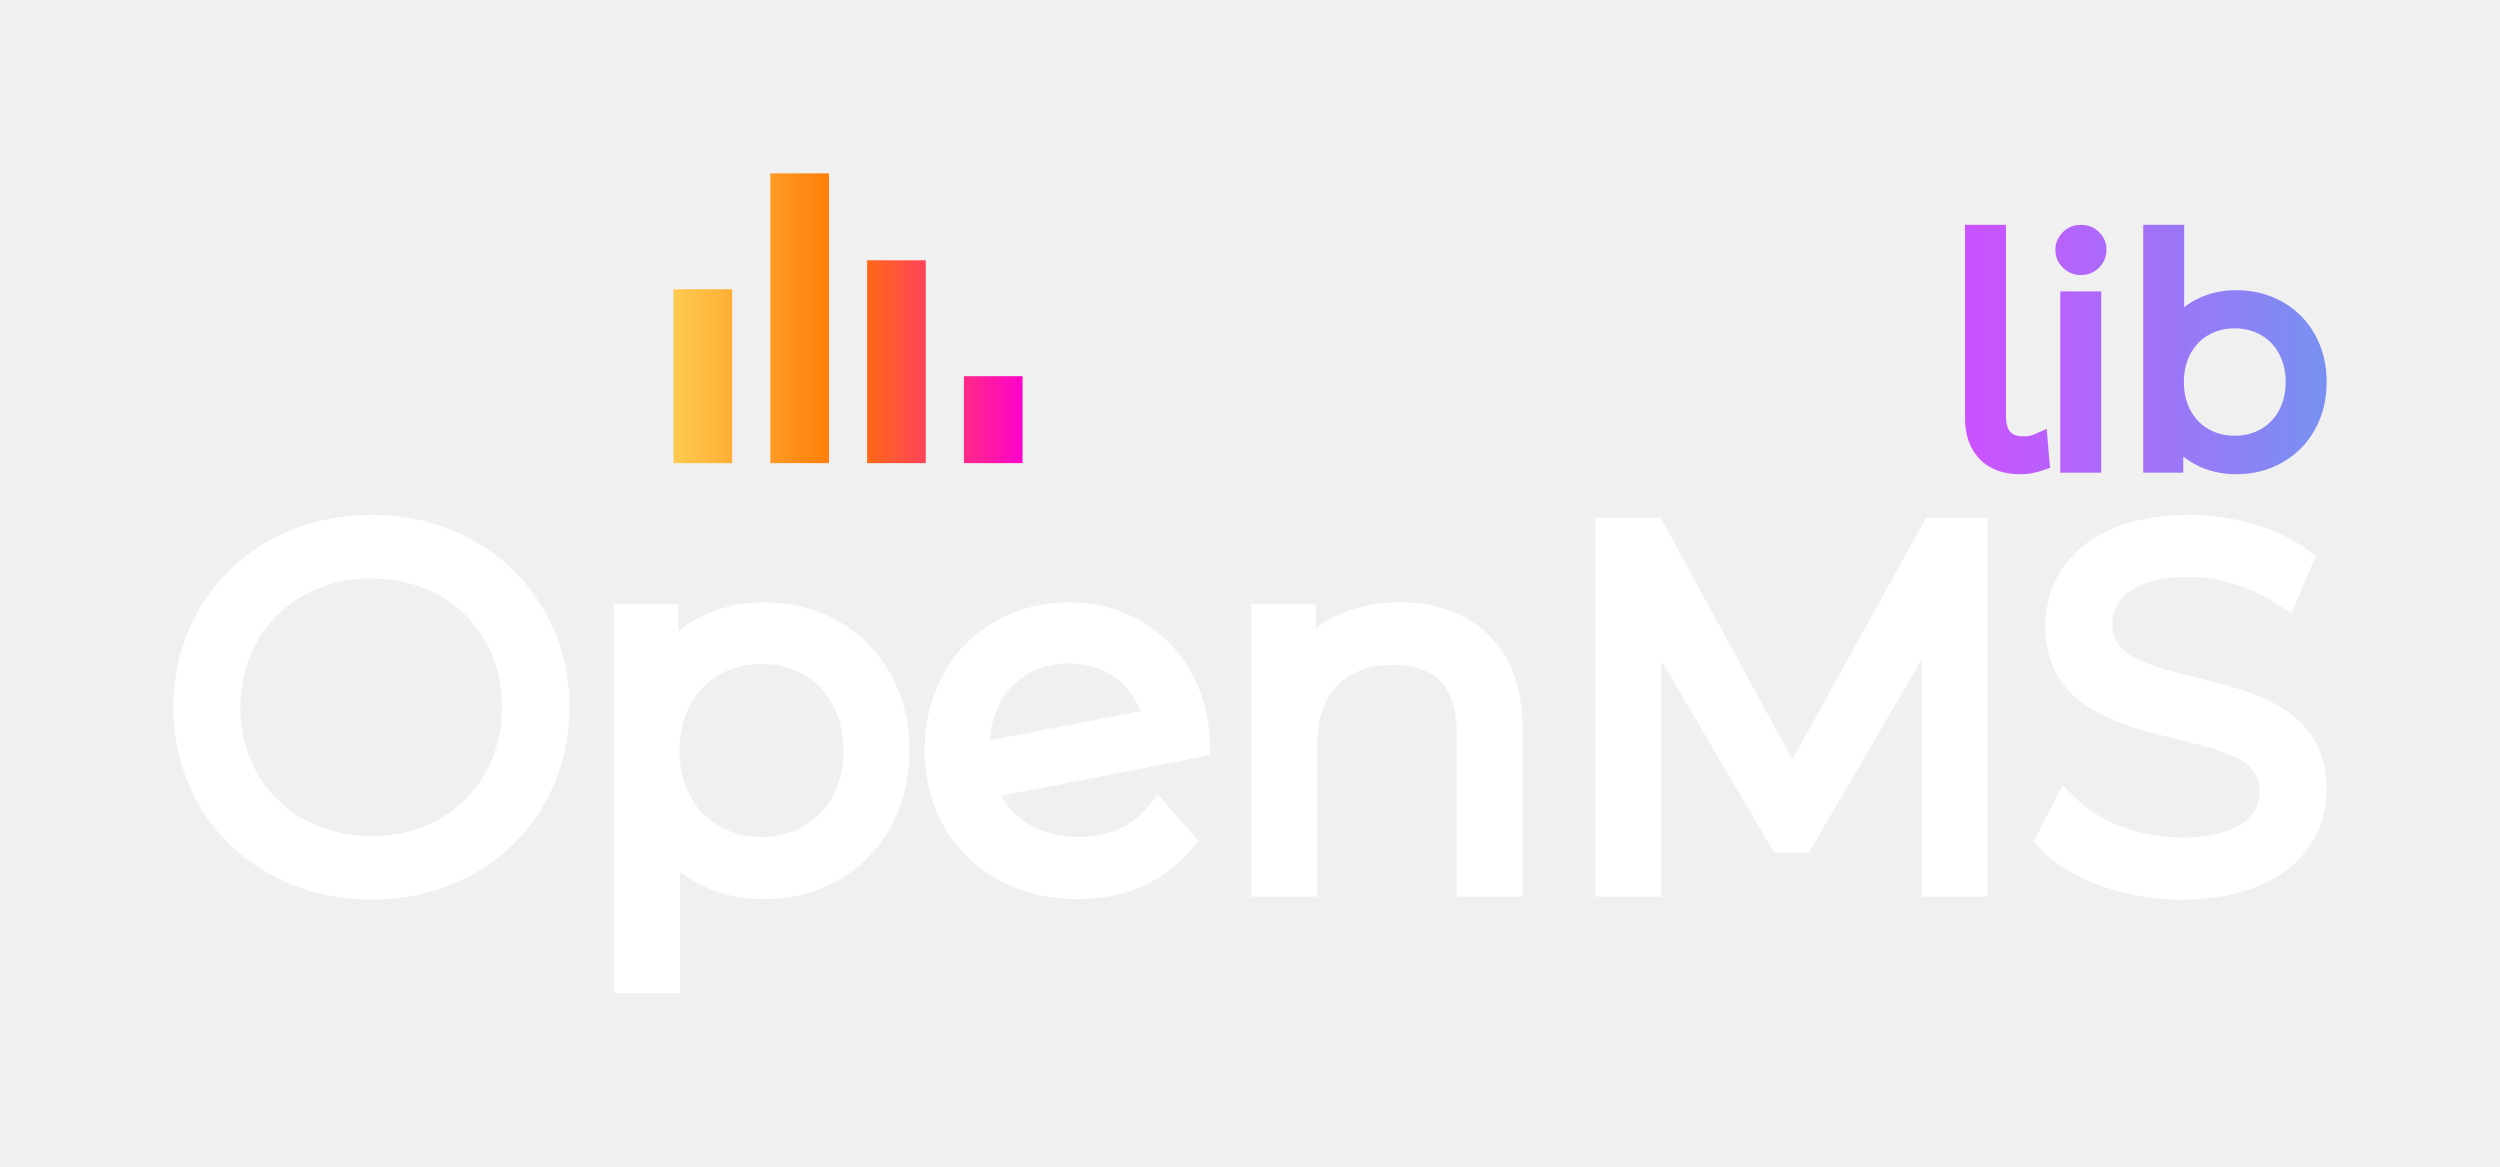
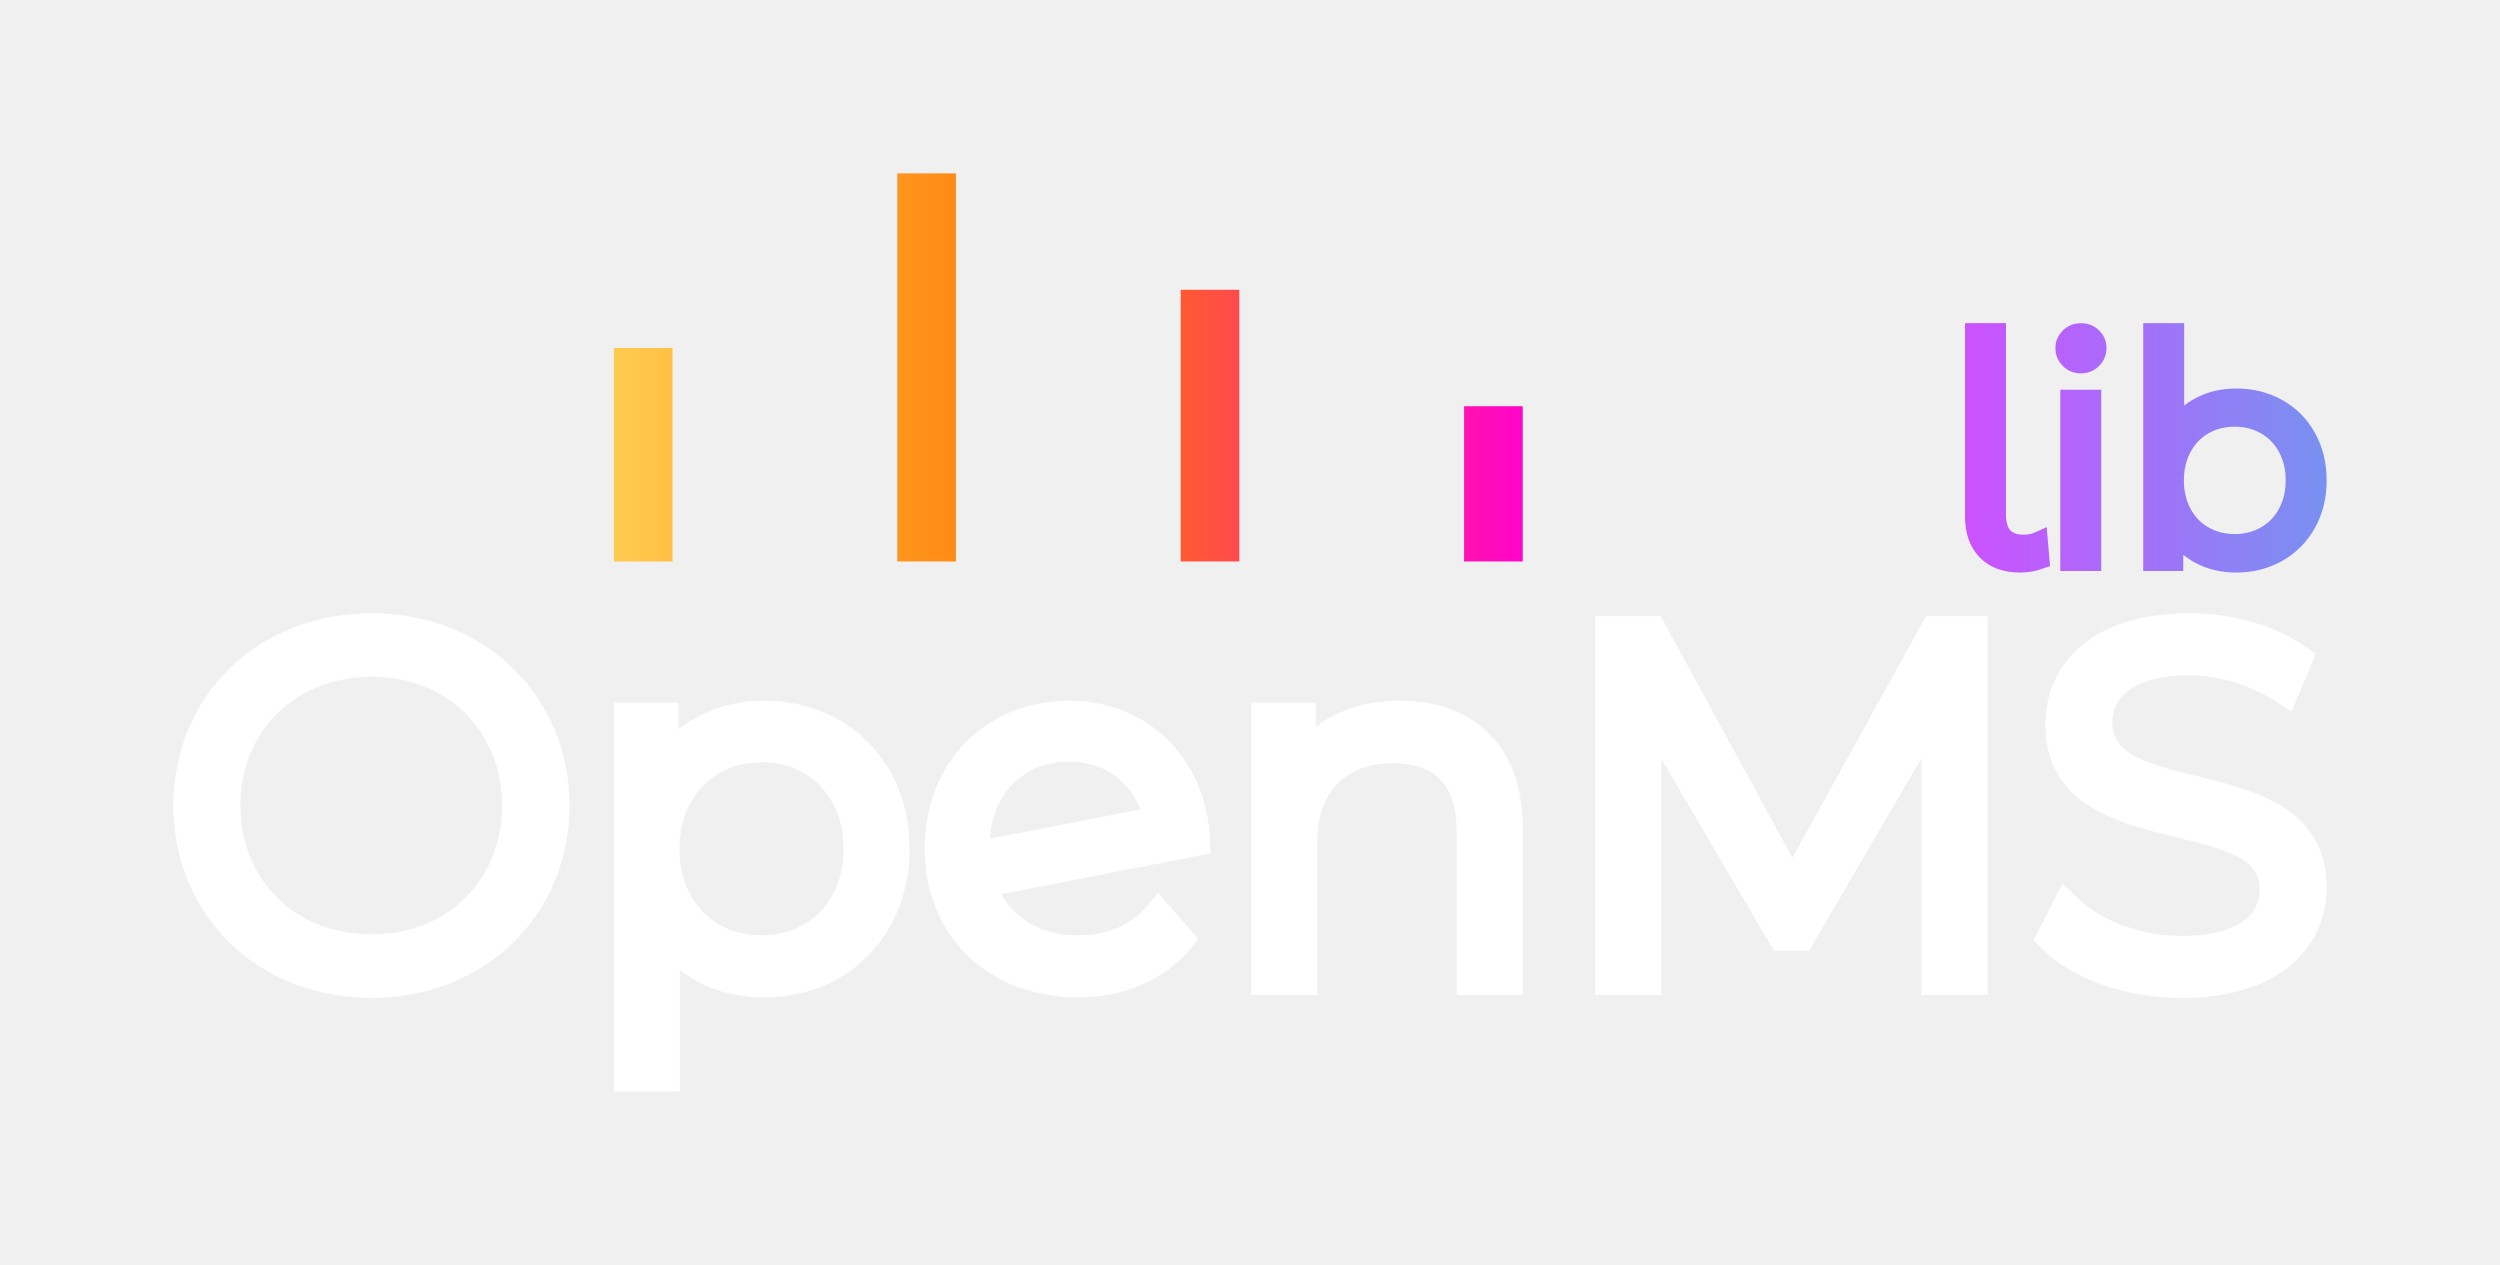
- <svg xmlns="http://www.w3.org/2000/svg" viewBox="-34.63 -64.88 966.23 450.82" role="img" aria-labelledby="title">
+ <svg xmlns="http://www.w3.org/2000/svg" viewBox="-34.63 -102.88 966.23 488.82" role="img" aria-labelledby="title">
  <defs>
-     <linearGradient id="openms-peak" x1="225.685" y1="0" x2="360.575" y2="0" gradientUnits="userSpaceOnUse">
+     <linearGradient id="openms-peak" x1="202.63" y1="0" x2="553.89" y2="0" gradientUnits="userSpaceOnUse">
      <stop offset="0" stop-color="#ffcb4f" />
      <stop offset="0.5" stop-color="#ff7501" />
      <stop offset="1" stop-color="#ff03cb" />
    </linearGradient>
    <linearGradient id="openms-lib" x1="8.117" y1="0" x2="147.873" y2="0" gradientUnits="userSpaceOnUse">
      <stop offset="0" stop-color="#cc51ff" />
      <stop offset="1" stop-color="#7891f1" />
    </linearGradient>
  </defs>
  <g id="peak_bar_1" fill="url(#openms-peak)">
-     <rect x="225.685" y="46.92" width="22.66" height="67.2" />
+     <rect x="202.63" y="31.62" width="22.66" height="82.5" />
  </g>
  <g id="peak_bar_2" fill="url(#openms-peak)">
-     <rect x="263.095" y="2.12" width="22.66" height="112" />
+     <rect x="312.163" y="-35.88" width="22.66" height="150" />
  </g>
  <g id="peak_bar_3" fill="url(#openms-peak)">
-     <rect x="300.505" y="35.72" width="22.66" height="78.4" />
+     <rect x="421.697" y="9.12" width="22.66" height="105" />
  </g>
  <g id="peak_bar_4" fill="url(#openms-peak)">
-     <rect x="337.915" y="80.52" width="22.66" height="33.6" />
+     <rect x="531.23" y="54.12" width="22.66" height="60" />
  </g>
  <g id="letter_O" fill="#ffffff">
    <path d="m38.31,208.47c0-39.2,29.98-68.41,70.72-68.41s70.52,29.02,70.52,68.41-30.17,68.41-70.52,68.41c-40.74-.01-70.72-29.22-70.72-68.41Zm127.02,0c0-32.09-24.02-55.73-56.3-55.73s-56.69,23.64-56.69,55.73,24.21,55.73,56.69,55.73c32.28-.01,56.3-23.65,56.3-55.73Z" />
    <path d="m109.03,282.82c-21.23,0-40.68-7.53-54.77-21.19-14.11-13.68-21.89-32.56-21.89-53.16s7.77-39.49,21.89-53.17c14.09-13.66,33.54-21.18,54.77-21.18,43.59,0,76.46,31.96,76.46,74.35s-32.87,74.35-76.46,74.35Zm0-136.82c-37.54,0-64.78,26.27-64.78,62.47s27.24,62.46,64.78,62.47c17.99,0,34.42-6.31,46.26-17.76,11.81-11.43,18.32-27.31,18.32-44.71s-6.51-33.28-18.32-44.71c-11.84-11.45-28.27-17.76-46.26-17.76Zm0,124.14c-35.71,0-62.63-26.51-62.63-61.67s26.93-61.67,62.63-61.67,62.24,26.51,62.24,61.67-26.76,61.66-62.24,61.67Zm0-111.46c-29.41,0-50.75,20.94-50.75,49.79s21.34,49.79,50.75,49.79c29.18,0,50.36-20.95,50.36-49.79s-21.18-49.79-50.36-49.79Z" />
  </g>
  <g id="letter_p" fill="#ffffff">
    <path d="m310.99,225.18c0,30.75-21.52,51.5-50.35,51.5-16.14,0-29.98-6.92-38.43-19.99v56.31h-13.64v-138.36h13.07v19.99c8.26-13.45,22.29-20.76,39.01-20.76,28.82,0,50.34,20.76,50.34,51.31Zm-13.64,0c0-23.44-16.33-39.39-37.66-39.39s-37.66,15.95-37.66,39.39,16.14,39.39,37.66,39.39,37.66-15.75,37.66-39.39Z" />
    <path d="m228.15,318.94h-25.52v-150.24h24.95v10.31c8.93-7.16,20.38-11.08,33.07-11.08,32.61,0,56.28,24.08,56.28,57.25s-23.67,57.44-56.29,57.44c-12.55,0-23.68-3.7-32.49-10.64v46.96Zm-13.64-11.88h1.76v-70.5l1.7,2.63c-1.23-4.36-1.88-9.06-1.88-14.01,0-4.43.52-8.66,1.51-12.62l-1.9,3.09v-35.07h-1.19v126.48Zm35.68-37.5c3.3.78,6.8,1.17,10.45,1.17,26.15,0,44.41-18.73,44.41-45.56s-18.26-45.37-44.4-45.37c-.87,0-1.73.02-2.59.07.54-.02,1.08-.03,1.63-.03,25.26,0,43.6,19.06,43.6,45.33s-18.34,45.33-43.6,45.33c-3.29,0-6.47-.32-9.5-.95Zm9.5-77.83c-18.68,0-31.72,13.75-31.72,33.45s13.04,33.45,31.72,33.45,31.72-13.75,31.72-33.45-13.04-33.45-31.72-33.45Z" />
  </g>
  <g id="letter_e" fill="#ffffff">
    <path d="m413.03,251.32l7.69,8.84c-9.03,10.76-22.87,16.52-38.82,16.52-31.51,0-53.23-21.52-53.23-51.5s20.95-51.31,49.97-51.31c27.09,0,47.46,19.79,48.42,48.23l-83.01,16.14c5,16.34,19.22,26.33,38.05,26.33,12.48,0,23.44-4.41,30.93-13.25Zm-71.1-27.1c0,1.54,0,2.88.19,4.23l71.29-13.84c-2.88-16.53-16.14-29.02-34.78-29.02-21.52.01-36.7,15.76-36.7,38.63Z" />
    <path d="m381.9,282.62c-16.74,0-31.86-5.75-42.58-16.19-10.7-10.43-16.59-25.07-16.59-41.25,0-33.17,23.51-57.25,55.91-57.25,30.44,0,53.3,22.7,54.36,53.97l.17,5.06-80.83,15.72c5.58,10.1,16.29,15.95,29.76,15.95,11.09,0,20.22-3.86,26.4-11.15l4.47-5.28,15.56,17.89-3.26,3.89c-10.09,12.02-25.49,18.64-43.37,18.64Zm-16.99-100.9c-18.36,5.39-30.3,21.77-30.3,43.46,0,26.82,19.45,45.56,47.29,45.56,11.65,0,21.89-3.39,29.49-9.67-7.89,6.13-18.02,9.44-29.29,9.44-21.21,0-37.97-11.7-43.73-30.53l-1.93-6.31.41-.08-.61-4.31c-.25-1.76-.25-3.36-.25-5.06,0-12.57,4.23-23.93,11.92-31.99,4.66-4.88,10.47-8.45,17-10.51Zm13.72,9.81c-17.45,0-29.47,11.83-30.66,29.73l58.09-11.28c-4.18-11.38-14.43-18.46-27.42-18.46Zm17.76-8.17c11.89,5.37,20.43,16.21,22.87,30.23l.67,3.84.79-.15c-2.04-15.91-11.12-28.19-24.33-33.92Z" />
  </g>
  <g id="letter_n_short" fill="#ffffff" stroke="#ffffff">
    <path d="M547.95 217.11V275.73H534.31V218.45Q534.31 202.69 526.43 194.43Q518.55 186.16 503.94 186.16Q487.60 186.16 478.09 195.87Q468.58 205.58 468.58 222.68V275.73H454.93V174.63H468.00V193.28Q473.57 184.05 483.47 178.96Q493.37 173.86 506.44 173.86Q525.47 173.86 536.71 184.92Q547.95 195.97 547.95 217.11Z" stroke-width="11.88" stroke-linejoin="miter" />
  </g>
  <g id="letter_M" fill="#ffffff" transform="translate(53.60 -187.20)">
    <path d="m674.02,328.42v134.51h-13.64v-107.61l-52.84,90.51h-6.73l-52.84-89.94v107.04h-13.64v-134.51h15.79l54.35,99.74,55.19-99.74h14.36Z" />
    <path d="m679.96,468.87h-25.52v-91.59l-43.49,74.49h-13.54l-43.5-74.04v91.14h-25.52v-146.39h25.25l50.87,93.34,51.65-93.34h23.8v146.39Zm-13.64-11.88h1.76v-122.63h-1.76v122.63Zm-126.05,0h1.76v-122.63h-1.76v122.63Zm1.94-122.63l60.44,102.88-56.06-102.88h-4.38Zm120.95,0l-46.79,84.56,49.37-84.56h-2.58Z" />
  </g>
  <g id="letter_S" fill="#ffffff" transform="translate(53.60 -187.20)">
    <path d="m704.96,446.6l5.57-10.95c9.61,9.42,26.71,16.33,44.39,16.33,25.17,0,36.12-10.57,36.12-23.83,0-36.9-82.82-14.22-82.82-63.99,0-19.79,15.37-36.9,49.58-36.9,15.18,0,30.94,4.42,41.7,11.92l-4.81,11.34c-11.53-7.5-24.98-11.14-36.9-11.14-24.6,0-35.55,10.95-35.55,24.41,0,36.9,82.82,14.6,82.82,63.6,0,19.79-15.76,36.7-50.15,36.7-20.17,0-39.96-7.12-49.95-17.49Z" />
    <path d="m754.91,470.03c-21.64,0-42.93-7.58-54.23-19.31l-2.93-3.04,11.16-21.94,5.78,5.67c9.07,8.89,24.86,14.63,40.23,14.63,19.18,0,30.18-6.52,30.18-17.89s-10.33-14.92-32.25-20.26c-22.53-5.49-50.57-12.32-50.57-43.73,0-12.07,5.01-22.88,14.1-30.44,9.76-8.11,24.08-12.4,41.42-12.4s33.43,4.85,45.1,12.99l3.95,2.76-9.46,22.3-5.94-3.86c-9.94-6.47-22.21-10.18-33.66-10.18-18.82,0-29.61,6.73-29.61,18.47s12.35,15.49,32.49,20.41c22.42,5.47,50.33,12.29,50.33,43.19,0,12.05-5.1,22.84-14.37,30.38-9.86,8.02-24.29,12.26-41.72,12.26Zm-42.61-24.77c9.73,7.81,26.2,12.88,42.61,12.88,27.27,0,44.21-11.79,44.21-30.76,0-20.07-16.34-25.56-41.27-31.65-19.48-4.75-41.55-10.14-41.55-31.95,0-14.67,10.9-30.35,41.49-30.35,11.42,0,23.5,3.07,34.06,8.56l.2-.46c-9.41-5.21-22.08-8.34-34.25-8.34-27.33,0-43.64,11.57-43.64,30.96,0,20.54,16.43,26.08,41.5,32.19,19.37,4.72,41.32,10.06,41.32,31.8,0,8.77-3.93,16.47-11.06,21.68-7.34,5.37-17.77,8.09-31,8.09-15.32,0-31.15-4.95-42.46-12.97l-.16.31Z" />
  </g>
  <g id="text_lib" fill="url(#openms-lib)" stroke="url(#openms-lib)" transform="translate(716.72 0.00)">
    <path d="M11.80 96.72V25.70H20.26V96.01Q20.26 101.61 22.88 104.53Q25.50 107.45 30.74 107.45Q34.08 107.45 36.46 106.37L37.06 113.41Q33.37 114.72 29.43 114.72Q20.97 114.72 16.39 109.95Q11.80 105.18 11.80 96.72Z M48.62 51.44H57.08V114.12H48.62ZM46.71 31.66Q46.71 29.28 48.50 27.49Q50.29 25.70 52.91 25.70Q55.53 25.70 57.32 27.43Q59.11 29.16 59.11 31.54Q59.11 34.16 57.32 35.95Q55.53 37.74 52.91 37.74Q50.29 37.74 48.50 35.95Q46.71 34.16 46.71 31.66Z M144.19 82.78Q144.19 92.07 140.14 99.34Q136.09 106.61 128.94 110.66Q121.79 114.72 112.97 114.72Q105.10 114.72 98.85 111.38Q92.59 108.04 88.78 101.73V114.12H80.67V25.70H89.13V63.36Q93.07 57.28 99.20 54.12Q105.34 50.96 112.97 50.96Q121.79 50.96 128.94 54.96Q136.09 58.95 140.14 66.22Q144.19 73.49 144.19 82.78ZM135.73 82.78Q135.73 75.63 132.69 70.03Q129.65 64.43 124.29 61.39Q118.93 58.35 112.37 58.35Q105.70 58.35 100.40 61.39Q95.09 64.43 92.05 70.03Q89.02 75.63 89.02 82.78Q89.02 89.93 92.05 95.53Q95.09 101.13 100.40 104.17Q105.70 107.21 112.37 107.21Q118.93 107.21 124.29 104.17Q129.65 101.13 132.69 95.53Q135.73 89.93 135.73 82.78Z" stroke-width="7.37" stroke-linejoin="miter" />
  </g>
</svg>
